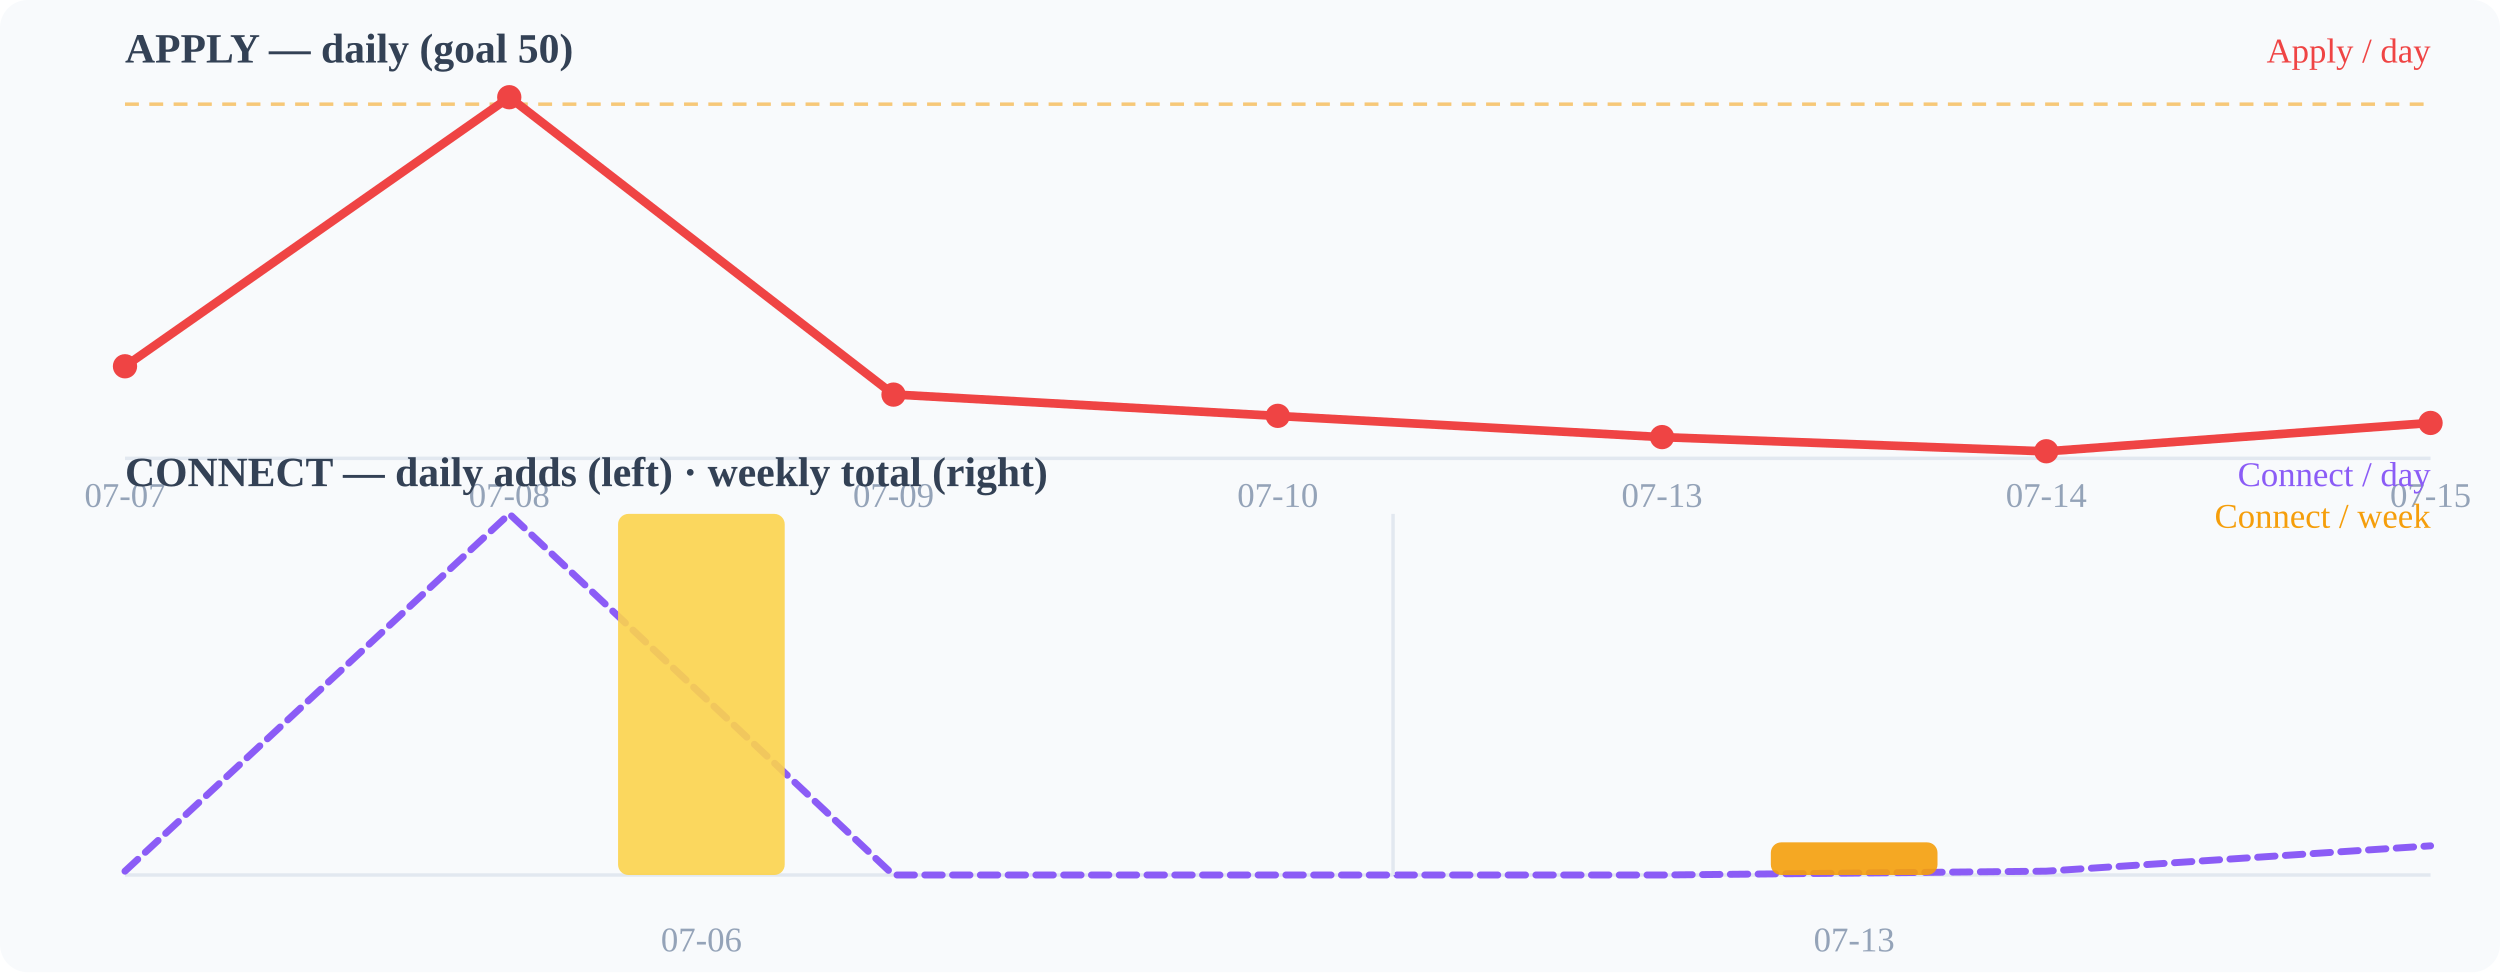
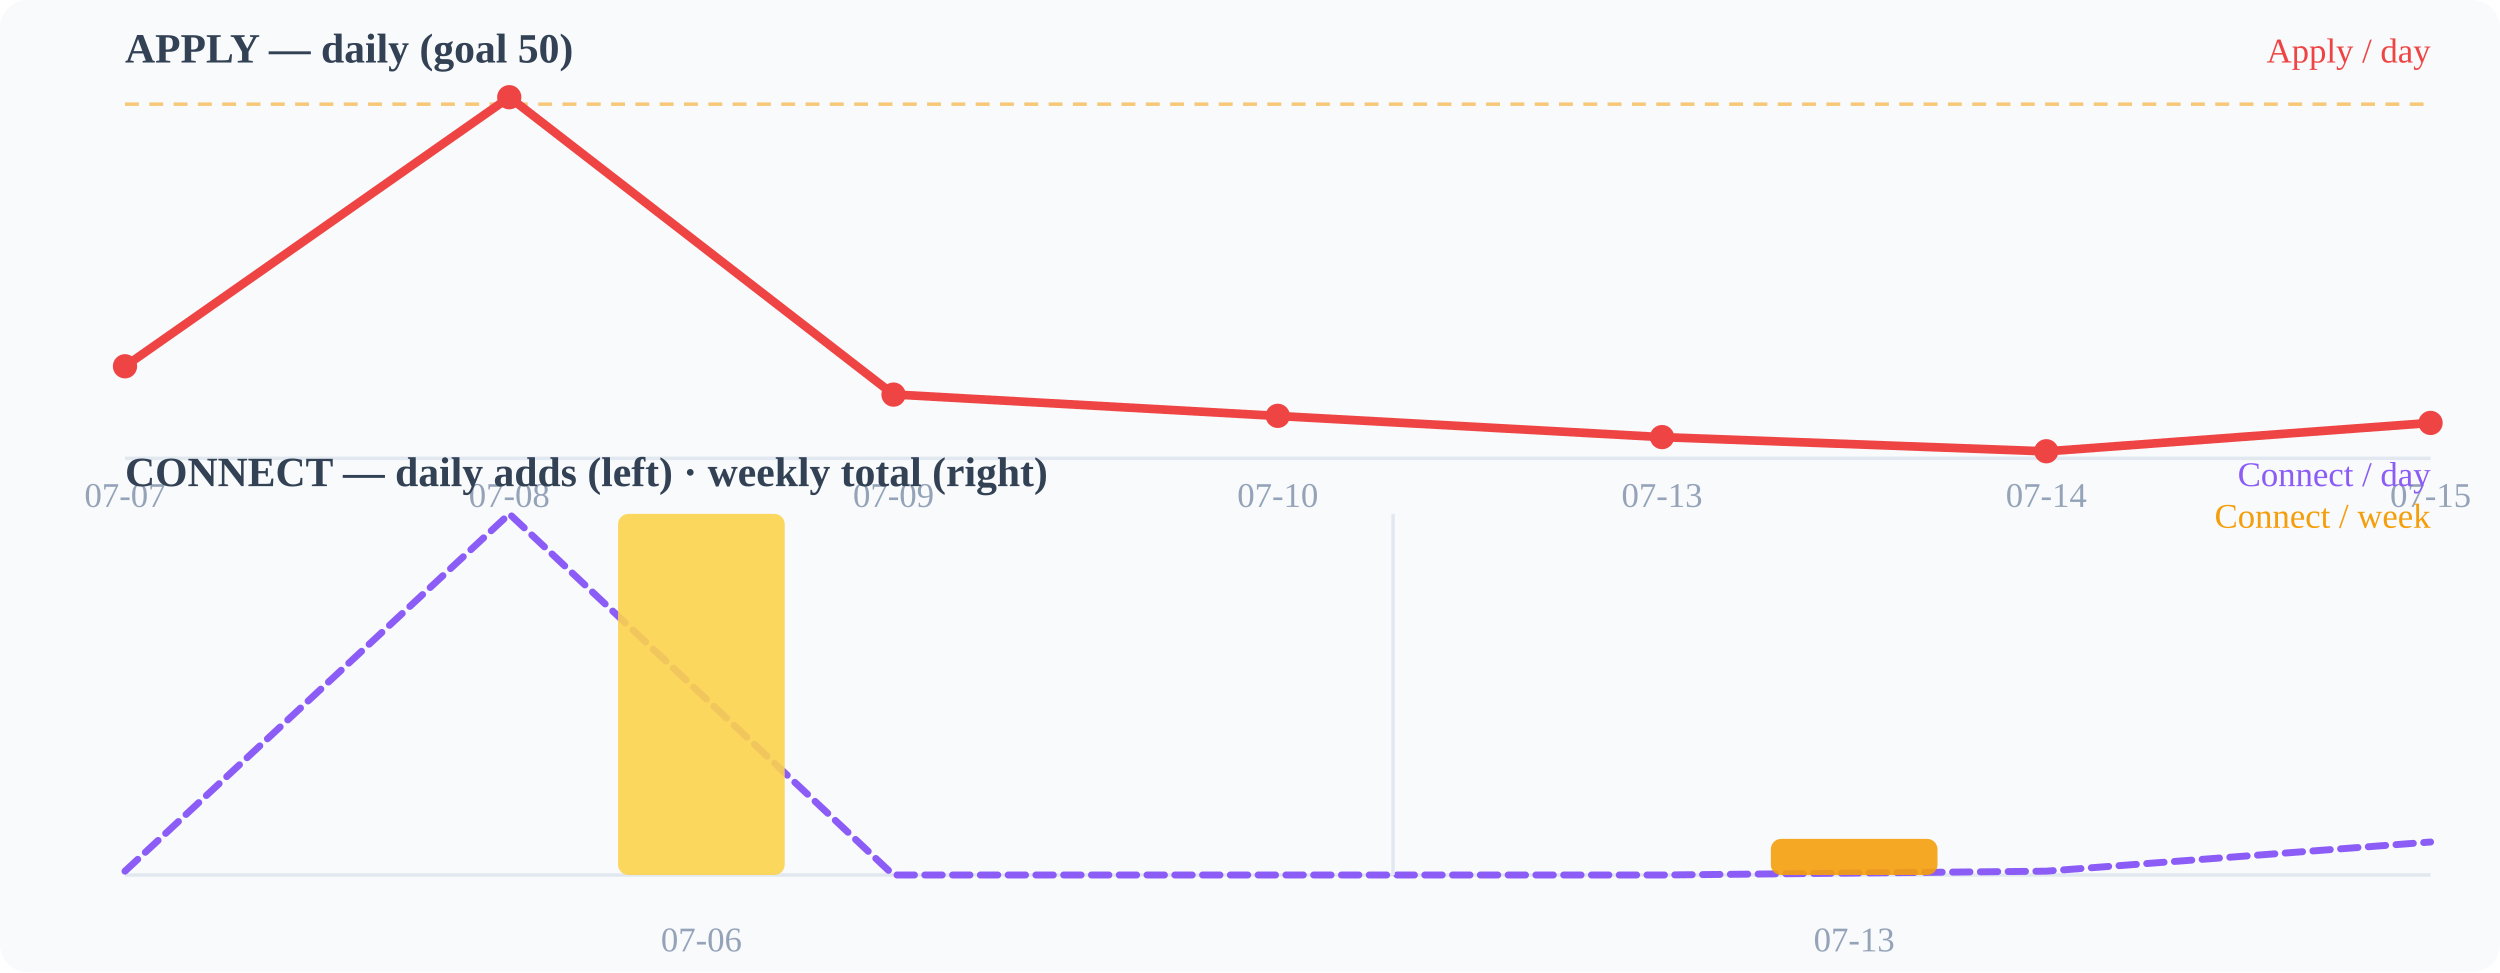
<svg xmlns="http://www.w3.org/2000/svg" width="720" height="280" viewBox="0 0 720 280">
  <rect width="720" height="280" fill="#f8fafc" rx="8" />
  <text x="36" y="18" font-size="12" font-weight="600" fill="#334155">APPLY — daily (goal 50)</text>
  <line x1="36" y1="132" x2="700" y2="132" stroke="#e2e8f0" stroke-width="1" />
  <line x1="36" y1="30.0" x2="700" y2="30.0" stroke="#f59e0b" stroke-width="1" stroke-dasharray="4 3" opacity="0.55" />
  <polyline points="36.0,105.5 146.7,28.0 257.3,113.6 368.0,119.8 478.7,125.9 589.3,130.0 700.0,121.8" fill="none" stroke="#ef4444" stroke-width="2.5" stroke-linecap="round" stroke-linejoin="round" />
  <circle cx="36" cy="105.49" r="3.5" fill="#ef4444" />
  <circle cx="146.667" cy="28" r="3.5" fill="#ef4444" />
  <circle cx="257.333" cy="113.647" r="3.5" fill="#ef4444" />
  <circle cx="368" cy="119.765" r="3.5" fill="#ef4444" />
  <circle cx="478.667" cy="125.882" r="3.5" fill="#ef4444" />
  <circle cx="589.333" cy="129.961" r="3.5" fill="#ef4444" />
  <circle cx="700" cy="121.804" r="3.5" fill="#ef4444" />
  <text x="36" y="146" font-size="10" fill="#94a3b8" text-anchor="middle">07-07</text>
  <text x="146.667" y="146" font-size="10" fill="#94a3b8" text-anchor="middle">07-08</text>
  <text x="257.333" y="146" font-size="10" fill="#94a3b8" text-anchor="middle">07-09</text>
  <text x="368" y="146" font-size="10" fill="#94a3b8" text-anchor="middle">07-10</text>
  <text x="478.667" y="146" font-size="10" fill="#94a3b8" text-anchor="middle">07-13</text>
  <text x="589.333" y="146" font-size="10" fill="#94a3b8" text-anchor="middle">07-14</text>
  <text x="700" y="146" font-size="10" fill="#94a3b8" text-anchor="middle">07-15</text>
  <text x="36" y="140" font-size="12" font-weight="600" fill="#334155">CONNECT — daily adds (left) · weekly total (right)</text>
  <line x1="36" y1="252" x2="700" y2="252" stroke="#e2e8f0" stroke-width="1" />
-   <polyline points="36.0,250.9 146.7,148.0 257.3,252.0 368.0,252.0 478.7,252.0 589.3,250.9 700.0,243.6" fill="none" stroke="#8b5cf6" stroke-width="2" stroke-linecap="round" stroke-linejoin="round" stroke-dasharray="5 3" />
+   <polyline points="36.0,250.9 146.7,148.0 257.3,252.0 368.0,252.0 478.7,252.0 589.3,250.9 700.0,242.5" fill="none" stroke="#8b5cf6" stroke-width="2" stroke-linecap="round" stroke-linejoin="round" stroke-dasharray="5 3" />
  <rect x="178.0" y="148.0" width="48" height="104.0" rx="3" fill="#fcd34d" opacity="0.9" />
-   <rect x="510.0" y="242.6" width="48" height="9.4" rx="3" fill="#f59e0b" opacity="0.9" />
+   <rect x="510.0" y="241.6" width="48" height="10.4" rx="3" fill="#f59e0b" opacity="0.9" />
  <line x1="401.2" y1="148" x2="401.2" y2="252" stroke="#e2e8f0" stroke-width="1" />
  <text x="202" y="274" font-size="10" fill="#94a3b8" text-anchor="middle">07-06</text>
  <text x="534" y="274" font-size="10" fill="#94a3b8" text-anchor="middle">07-13</text>
  <text x="700" y="18" font-size="10" fill="#ef4444" text-anchor="end">Apply / day</text>
  <text x="700" y="140" font-size="10" fill="#8b5cf6" text-anchor="end">Connect / day</text>
  <text x="700" y="152" font-size="10" fill="#f59e0b" text-anchor="end">Connect / week</text>
</svg>
